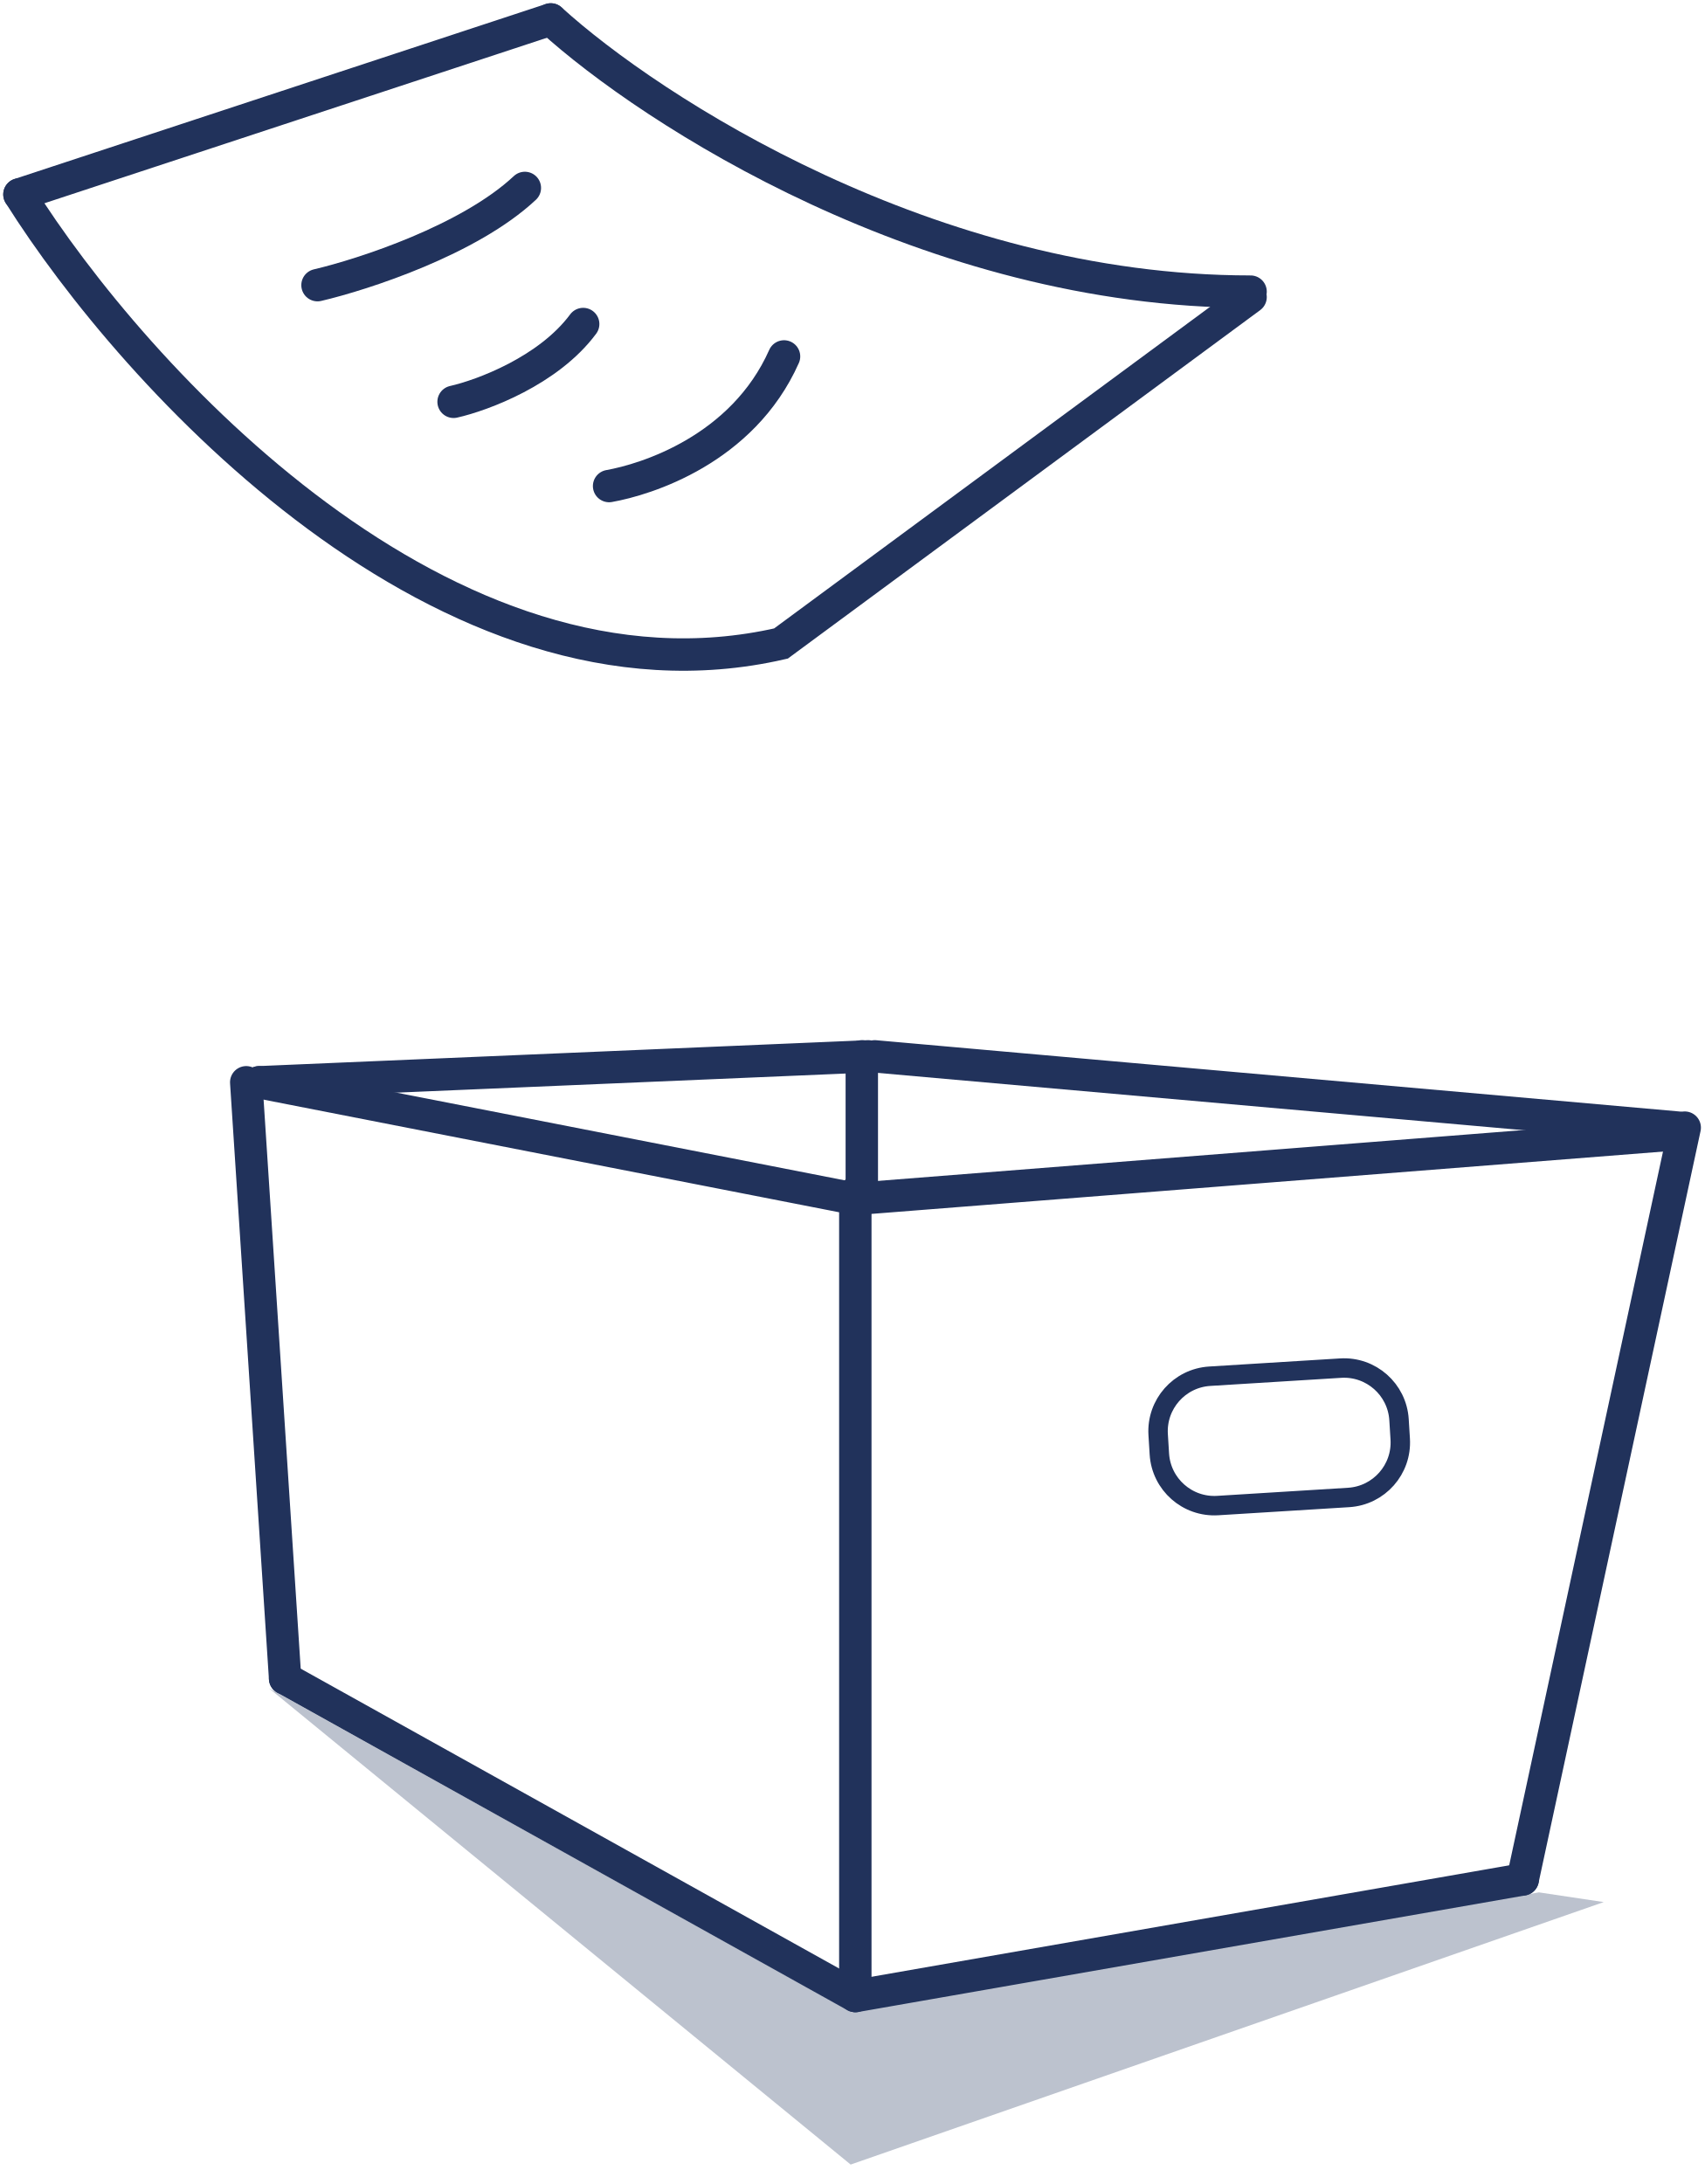
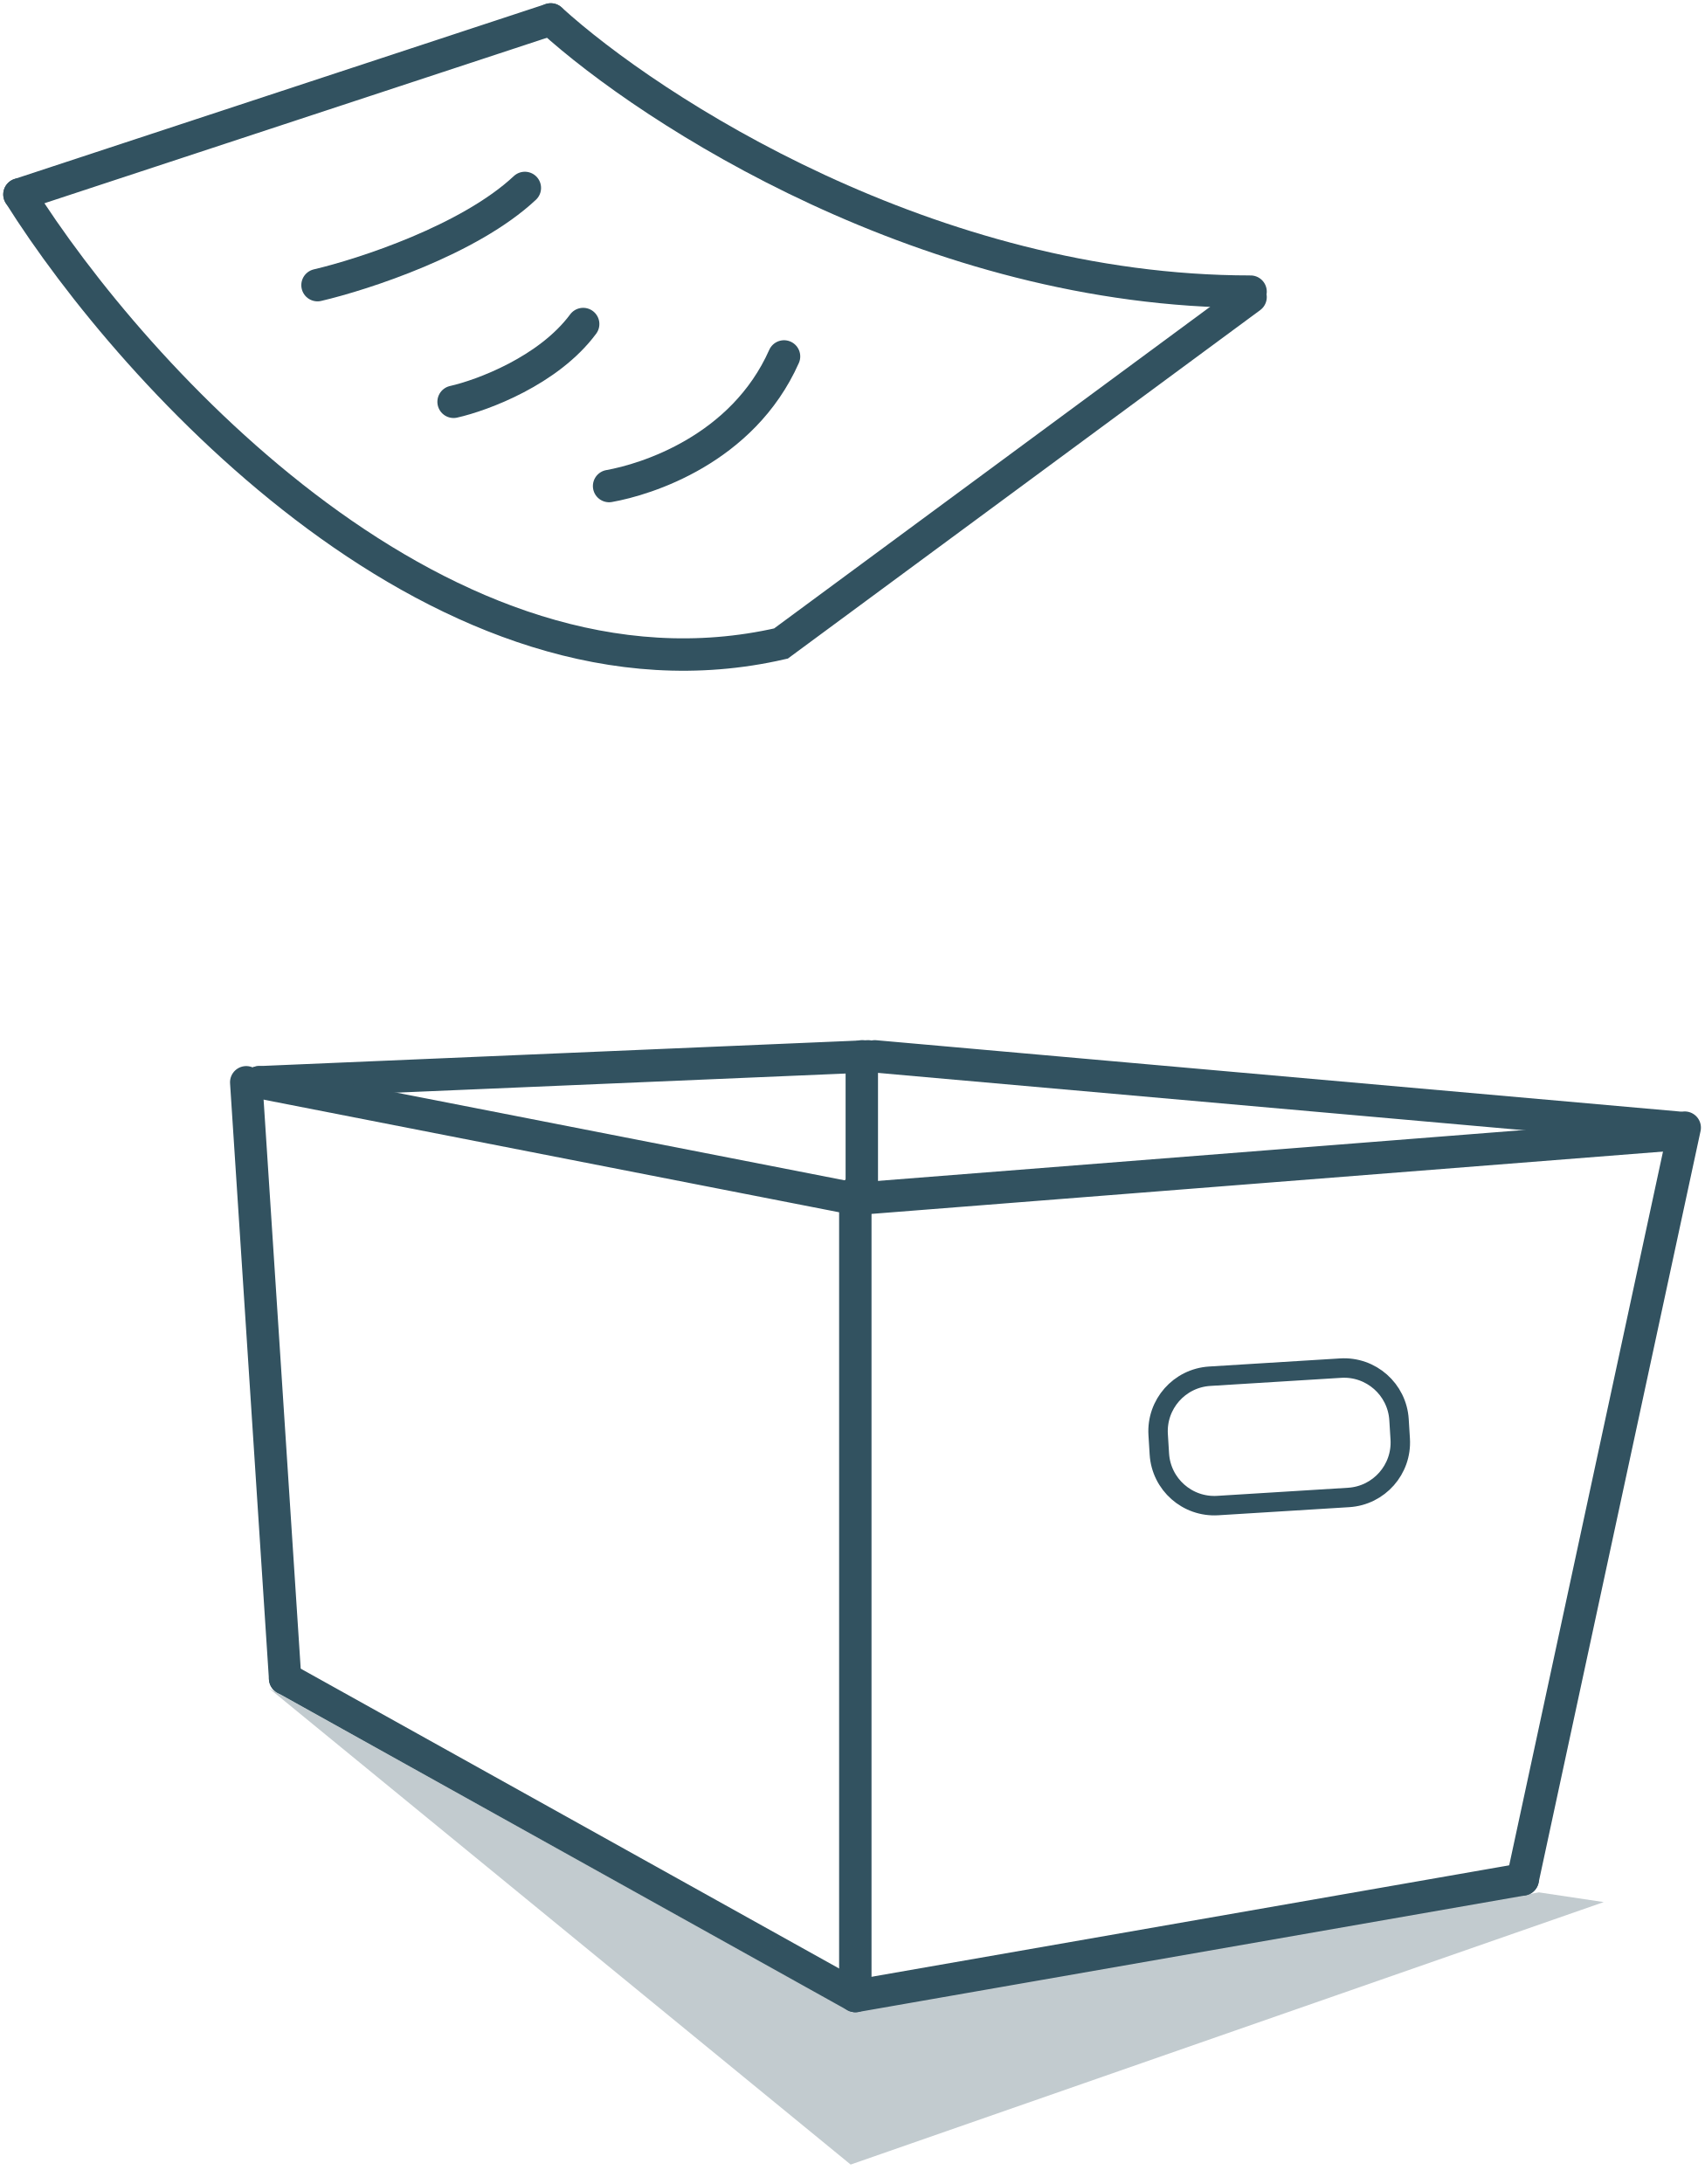
<svg xmlns="http://www.w3.org/2000/svg" width="263" height="337" viewBox="0 0 263 337" fill="none">
-   <path d="M134 163L40 167" stroke="#21325B" stroke-width="5" stroke-linecap="round" />
-   <path d="M135 163L259 174" stroke="#21325B" stroke-width="5" stroke-linecap="round" />
-   <path d="M260 174L235 290" stroke="#21325B" stroke-width="5" stroke-linecap="round" />
-   <path d="M235 290L132 308" stroke="#21325B" stroke-width="5" stroke-linecap="round" />
-   <path d="M132 307V184" stroke="#21325B" stroke-width="5" stroke-linecap="round" />
-   <path d="M132 185L259 175" stroke="#21325B" stroke-width="5" stroke-linecap="round" />
-   <path d="M132 185L40 167" stroke="#21325B" stroke-width="5" stroke-linecap="round" />
-   <path d="M38 167L44 259" stroke="#21325B" stroke-width="5" stroke-linecap="round" />
-   <path d="M44 259L132 308" stroke="#21325B" stroke-width="5" stroke-linecap="round" />
-   <path d="M133 163V183" stroke="#21325B" stroke-width="5" stroke-linecap="round" />
-   <rect x="178.212" y="212.881" width="37.243" height="19.996" rx="8.5" transform="rotate(-3.53924 178.212 212.881)" stroke="#21325B" stroke-width="3" />
-   <path d="M3 30C20.629 58.048 68.814 111.175 120.526 99.296L193 45.839" stroke="#21325B" stroke-width="5" stroke-linecap="round" />
-   <path d="M3 30L85 3" stroke="#21325B" stroke-width="5" stroke-linecap="round" />
-   <path d="M85 3C100.382 17 143.516 45 193 45" stroke="#21325B" stroke-width="5" stroke-linecap="round" />
-   <path d="M49 44C56.111 42.333 72.467 37 81 29" stroke="#21325B" stroke-width="5" stroke-linecap="round" />
-   <path d="M70 62C74.444 61 84.667 57.2 90 50" stroke="#21325B" stroke-width="5" stroke-linecap="round" />
-   <path d="M94 75C99.667 74 114.6 69.4 121 55" stroke="#21325B" stroke-width="5" stroke-linecap="round" />
-   <path d="M131.281 334L41.5 260.5L131.5 310.5L237.5 292L247.5 293.5L131.281 334Z" fill="#21325B" fill-opacity="0.3" />
+   <path d="M134 163L40 167" stroke="#325260" stroke-width="5" stroke-linecap="round" />
+   <path d="M135 163L259 174" stroke="#325260" stroke-width="5" stroke-linecap="round" />
+   <path d="M260 174L235 290" stroke="#325260" stroke-width="5" stroke-linecap="round" />
+   <path d="M235 290L132 308" stroke="#325260" stroke-width="5" stroke-linecap="round" />
+   <path d="M132 307V184" stroke="#325260" stroke-width="5" stroke-linecap="round" />
+   <path d="M132 185L259 175" stroke="#325260" stroke-width="5" stroke-linecap="round" />
+   <path d="M132 185L40 167" stroke="#325260" stroke-width="5" stroke-linecap="round" />
+   <path d="M38 167L44 259" stroke="#325260" stroke-width="5" stroke-linecap="round" />
+   <path d="M44 259L132 308" stroke="#325260" stroke-width="5" stroke-linecap="round" />
+   <path d="M133 163V183" stroke="#325260" stroke-width="5" stroke-linecap="round" />
+   <rect x="178.212" y="212.881" width="37.243" height="19.996" rx="8.5" transform="rotate(-3.53924 178.212 212.881)" stroke="#325260" stroke-width="3" />
+   <path d="M3 30C20.629 58.048 68.814 111.175 120.526 99.296L193 45.839" stroke="#325260" stroke-width="5" stroke-linecap="round" />
+   <path d="M3 30L85 3" stroke="#325260" stroke-width="5" stroke-linecap="round" />
+   <path d="M85 3C100.382 17 143.516 45 193 45" stroke="#325260" stroke-width="5" stroke-linecap="round" />
+   <path d="M49 44C56.111 42.333 72.467 37 81 29" stroke="#325260" stroke-width="5" stroke-linecap="round" />
+   <path d="M70 62C74.444 61 84.667 57.2 90 50" stroke="#325260" stroke-width="5" stroke-linecap="round" />
+   <path d="M94 75C99.667 74 114.6 69.4 121 55" stroke="#325260" stroke-width="5" stroke-linecap="round" />
+   <path d="M131.281 334L41.5 260.5L131.5 310.5L237.5 292L247.5 293.5L131.281 334Z" fill="#325260" fill-opacity="0.3" />
</svg>
